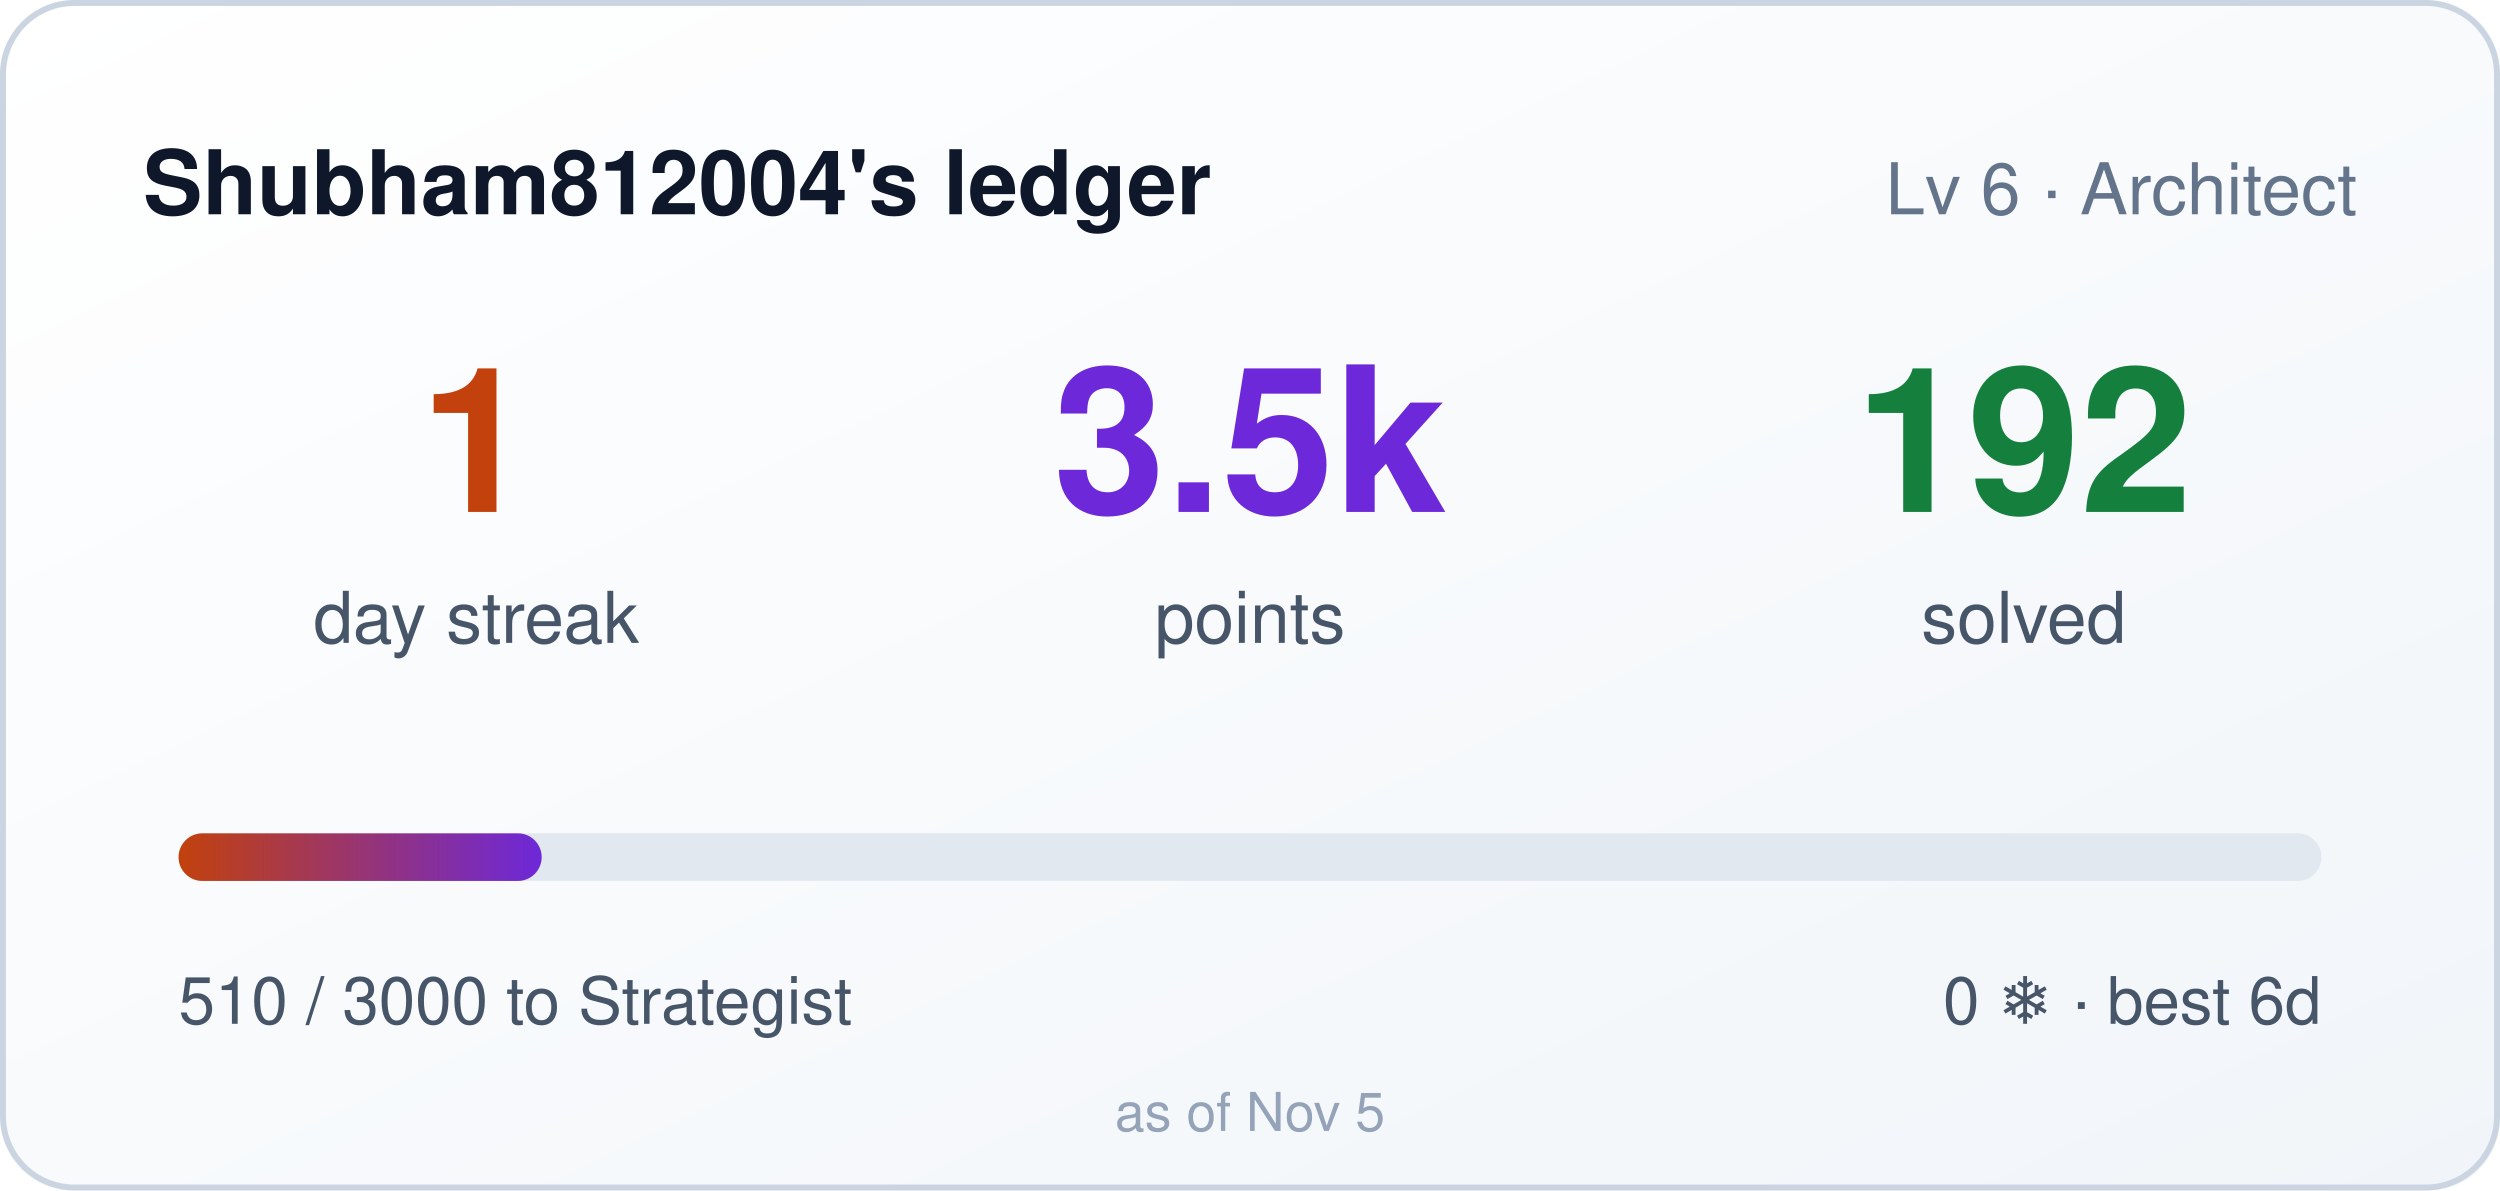
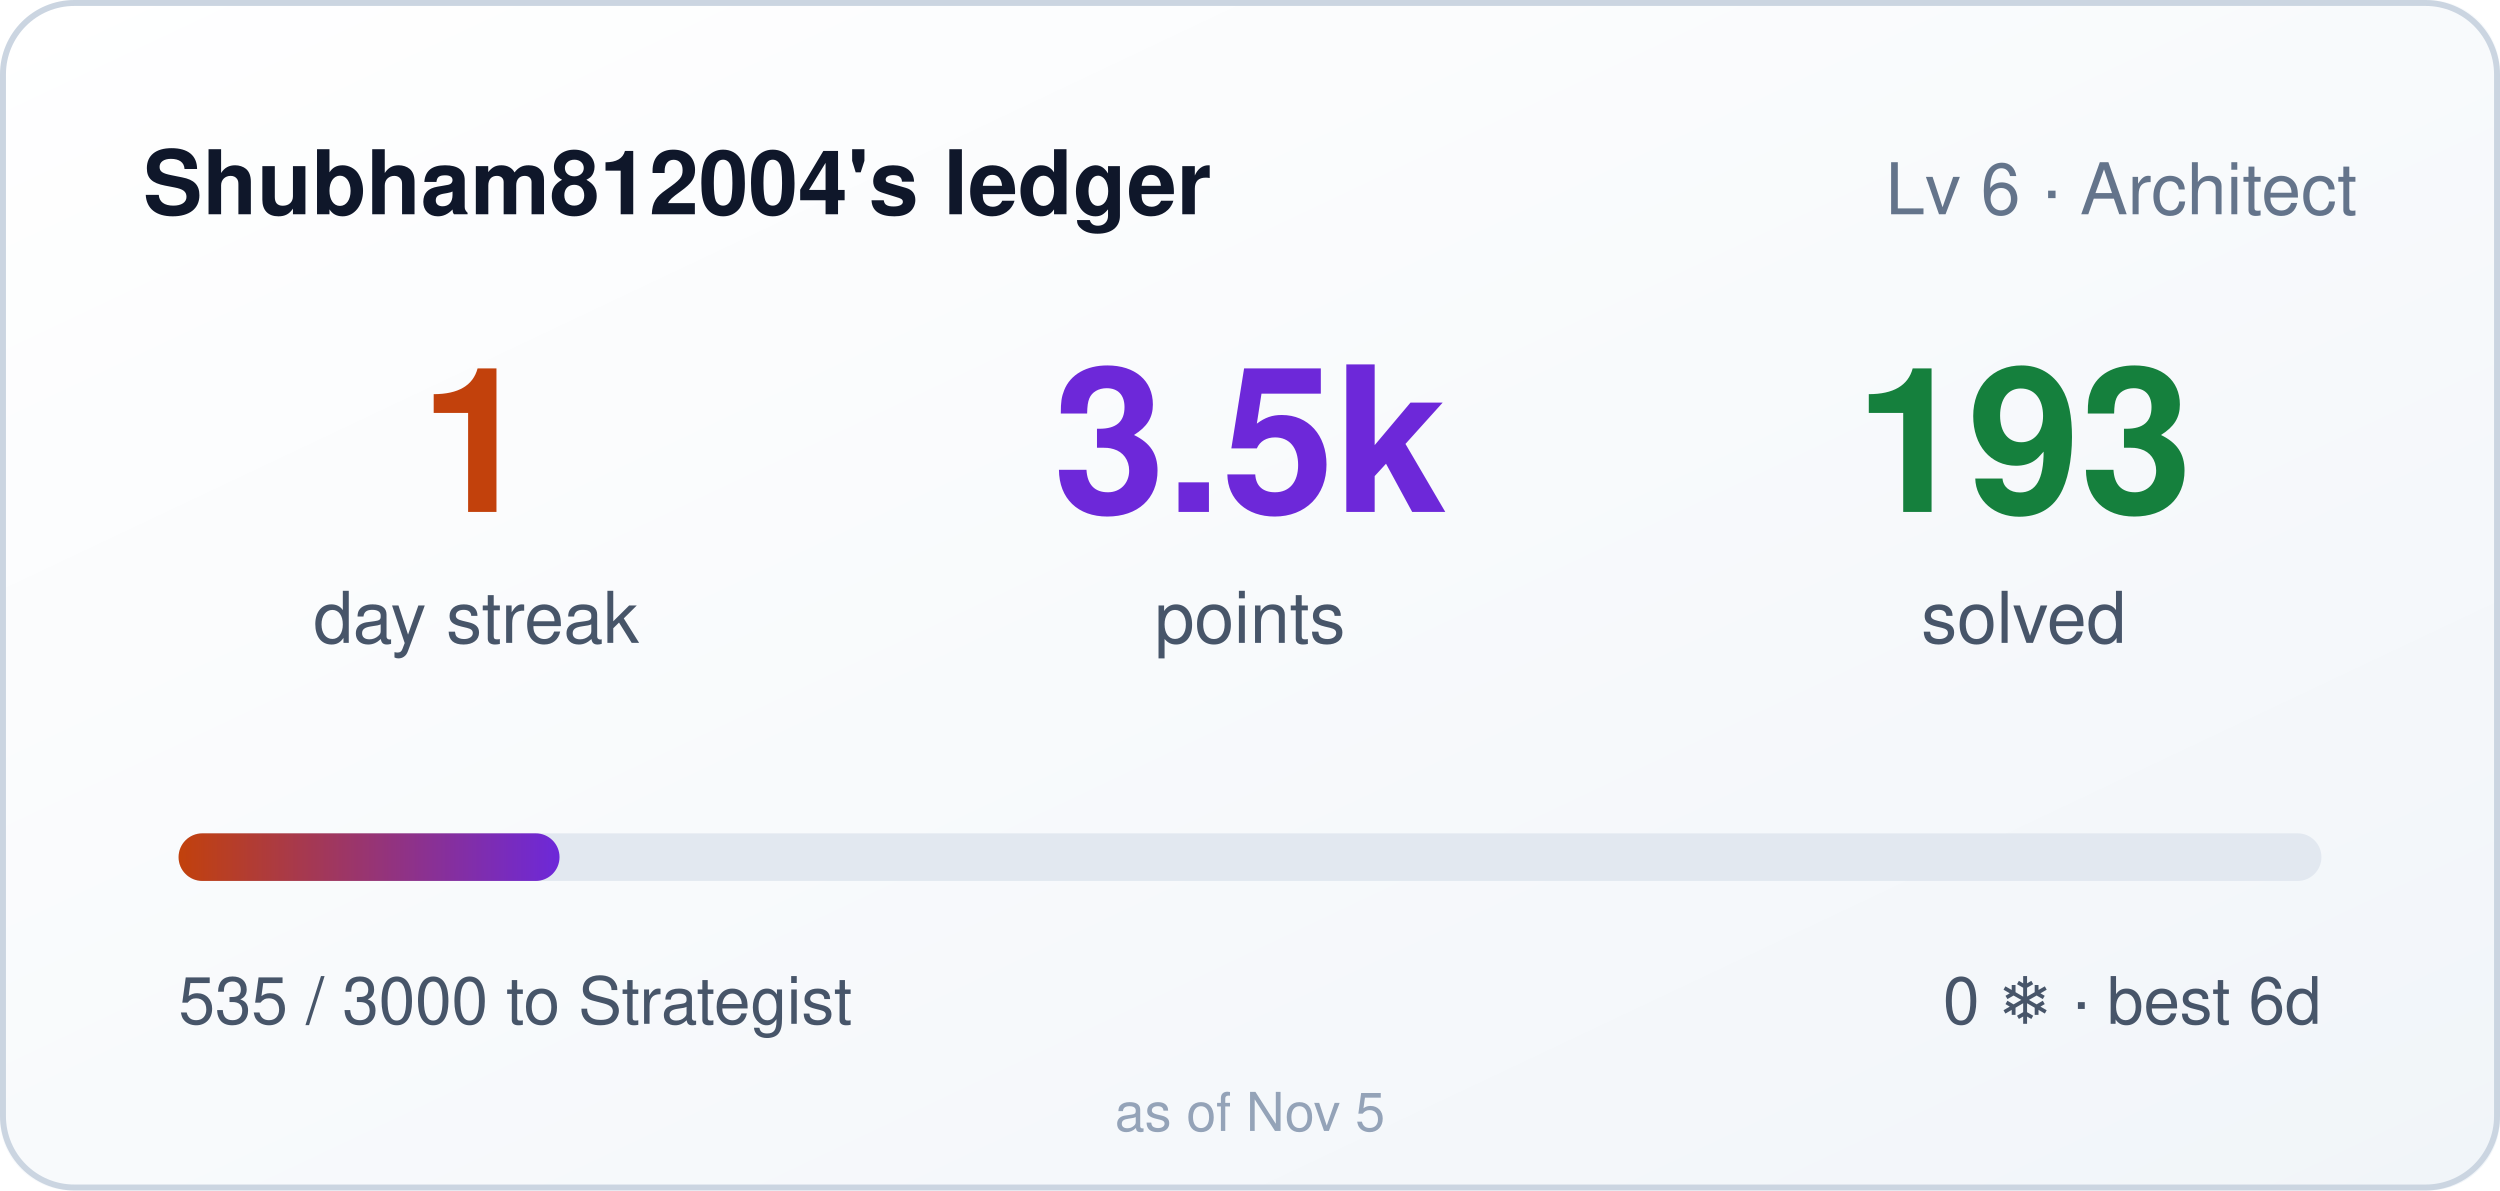
- <svg xmlns="http://www.w3.org/2000/svg" width="420" height="200" role="img" aria-label="Shubham812004's ledger: 1 day streak, 3510 points">
+ <svg xmlns="http://www.w3.org/2000/svg" width="420" height="200" role="img" aria-label="Shubham812004's ledger: 1 day streak, 3535 points">
  <style>
    .bar,.n{transform-box:fill-box}
    .bar{transform-origin:left center}
    @media (prefers-reduced-motion: no-preference){
      .bar{animation:cl-grow .9s cubic-bezier(.22,1,.36,1) both}
      .n{animation:cl-rise .5s ease-out both}
      .n2{animation-delay:.08s}
      .n3{animation-delay:.16s}
    }
    @keyframes cl-grow{from{transform:scaleX(0)}to{transform:scaleX(1)}}
    @keyframes cl-rise{from{opacity:0;transform:translateY(6px)}to{opacity:1;transform:none}}
  </style>
  <defs>
    <linearGradient id="bg" x1="0" y1="0" x2="1" y2="1">
      <stop offset="0" stop-color="#ffffff" />
      <stop offset="1" stop-color="#f1f5f9" />
    </linearGradient>
    <linearGradient id="bar" x1="0" y1="0" x2="1" y2="0">
      <stop offset="0" stop-color="#c2410c" />
      <stop offset="1" stop-color="#6d28d9" />
    </linearGradient>
  </defs>
  <rect width="420" height="200" rx="12" fill="url(#bg)" />
  <rect x="0.5" y="0.5" width="419" height="199" rx="12" fill="none" stroke="#cbd5e1" />
  <text x="24" y="36" fill="#0f172a" font-size="15" font-weight="600" font-family="Segoe UI,Helvetica,Arial,sans-serif">Shubham812004's ledger</text>
  <text x="396" y="36" fill="#64748b" font-size="12" text-anchor="end" font-family="Segoe UI,Helvetica,Arial,sans-serif">Lv 6 · Architect</text>
  <g font-family="Segoe UI,Helvetica,Arial,sans-serif">
    <text class="n n1" x="80" y="86" fill="#c2410c" font-size="34" font-weight="700" text-anchor="middle">1</text>
    <text x="80" y="108" fill="#475569" font-size="12" text-anchor="middle">day streak</text>
    <text class="n n2" x="210" y="86" fill="#6d28d9" font-size="34" font-weight="700" text-anchor="middle">3.5k</text>
    <text x="210" y="108" fill="#475569" font-size="12" text-anchor="middle">points</text>
-     <text class="n n3" x="340" y="86" fill="#15803d" font-size="34" font-weight="700" text-anchor="middle">192</text>
+     <text class="n n3" x="340" y="86" fill="#15803d" font-size="34" font-weight="700" text-anchor="middle">193</text>
    <text x="340" y="108" fill="#475569" font-size="12" text-anchor="middle">solved</text>
  </g>
  <rect x="30" y="140" width="360" height="8" rx="4" fill="#e2e8f0" />
-   <rect class="bar" x="30" y="140" width="61" height="8" rx="4" fill="url(#bar)" />
-   <text x="30" y="172" fill="#475569" font-size="11" font-family="Segoe UI,Helvetica,Arial,sans-serif">510 / 3000 to Strategist</text>
+   <rect class="bar" x="30" y="140" width="64" height="8" rx="4" fill="url(#bar)" />
+   <text x="30" y="172" fill="#475569" font-size="11" font-family="Segoe UI,Helvetica,Arial,sans-serif">535 / 3000 to Strategist</text>
  <text x="390" y="172" fill="#475569" font-size="11" text-anchor="end" font-family="Segoe UI,Helvetica,Arial,sans-serif">0 ❄ · best 6d</text>
  <text x="210" y="190" fill="#94a3b8" font-size="9" text-anchor="middle" font-family="Segoe UI,Helvetica,Arial,sans-serif">as of Nov 5</text>
</svg>
